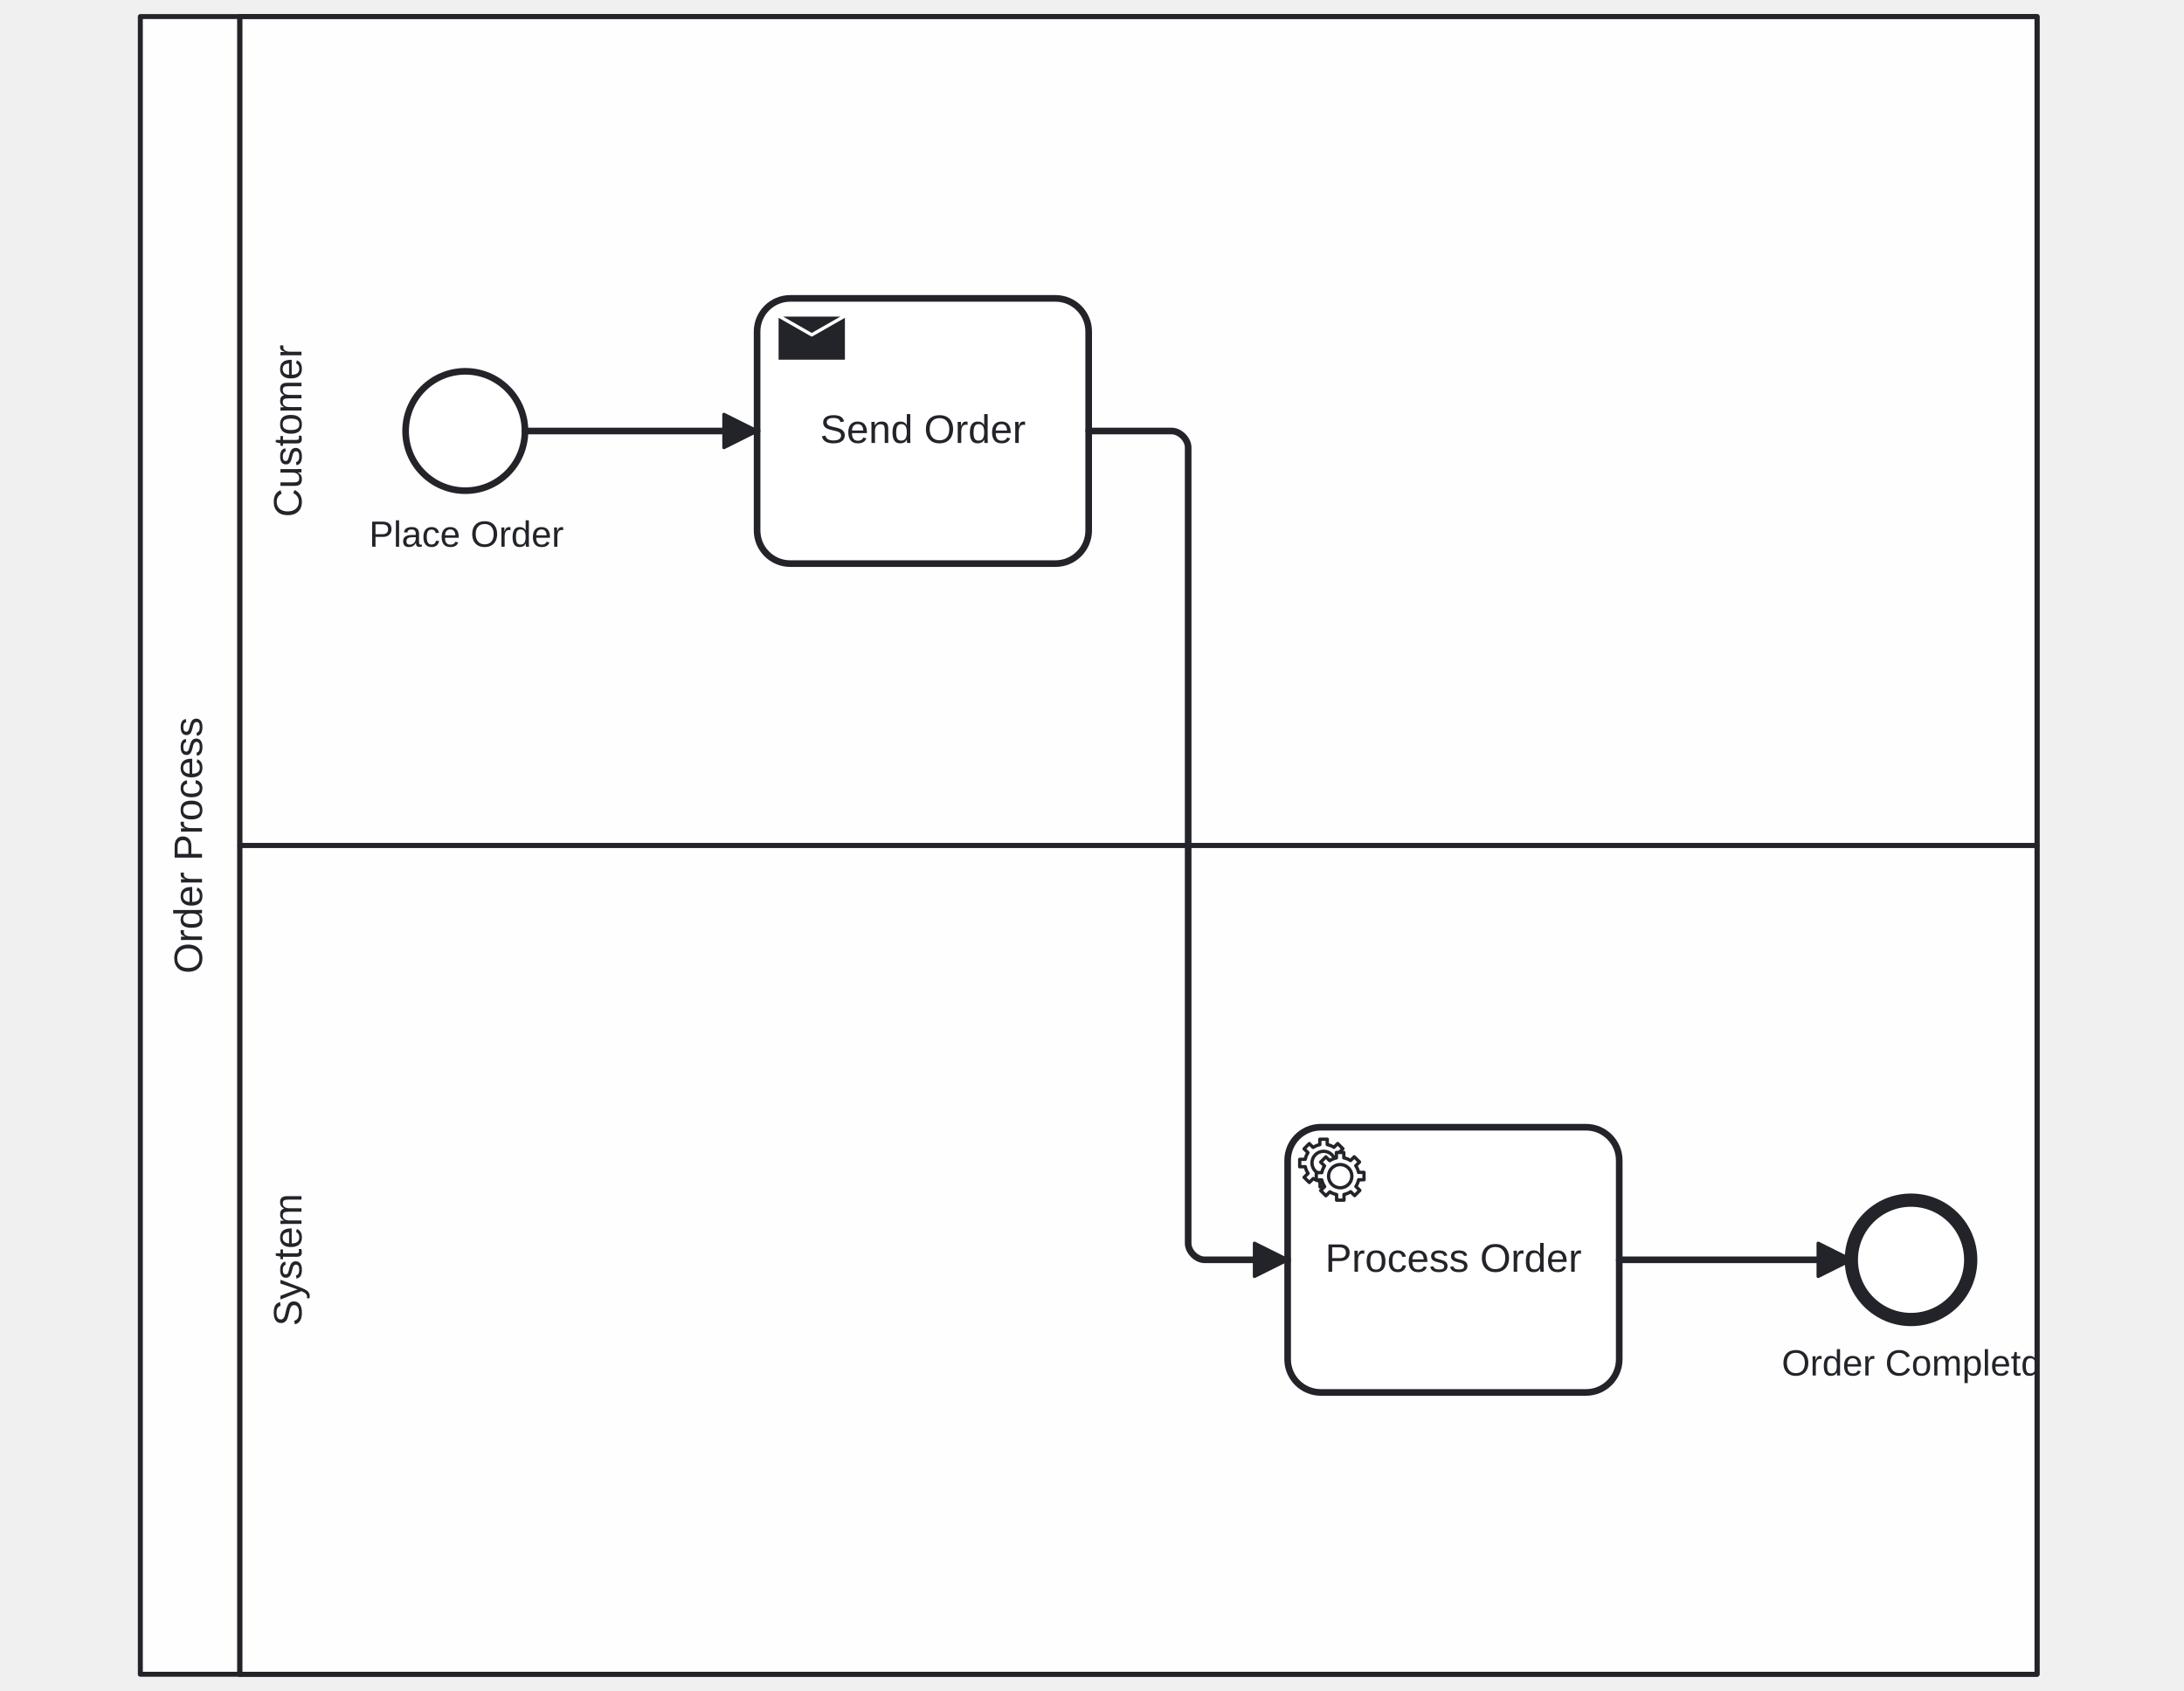
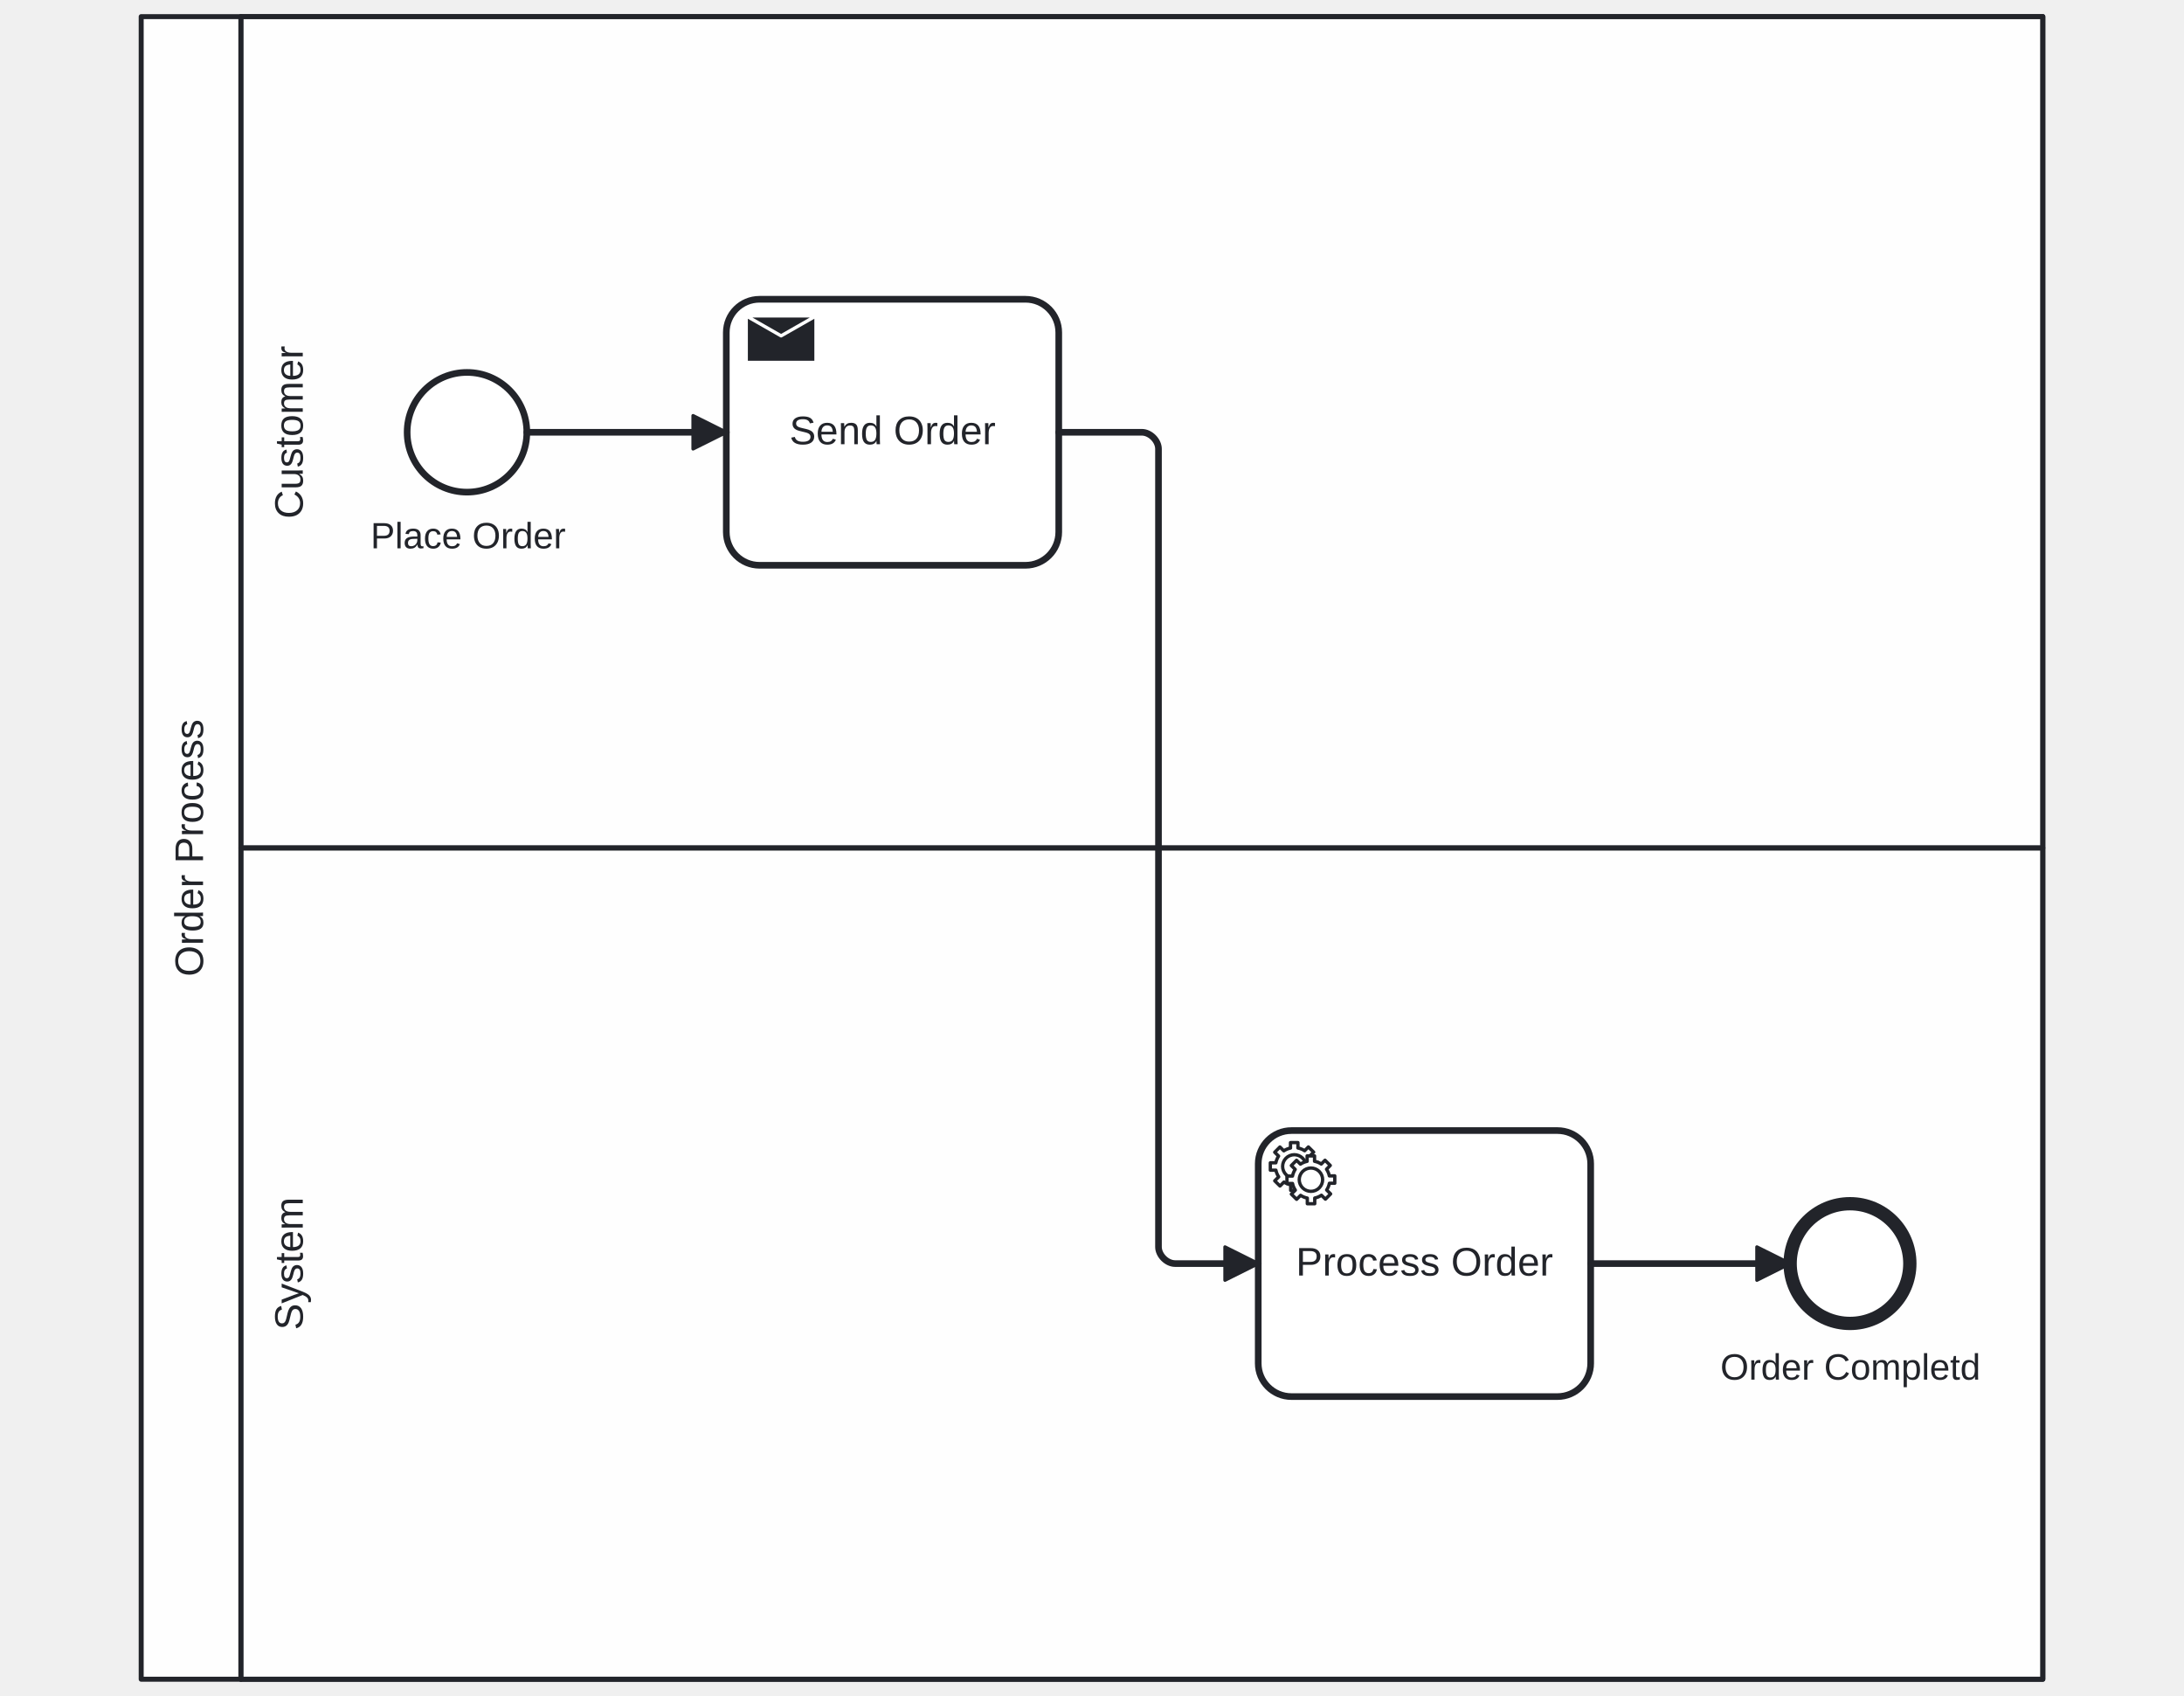
- <svg xmlns="http://www.w3.org/2000/svg" width="771" height="597" viewBox="187 87 584 510" version="1.1">
+ <svg xmlns="http://www.w3.org/2000/svg" width="769" height="597" viewBox="187 87 582 510" version="1.1">
  <g class="djs-group">
    <g class="djs-element djs-shape" data-element-id="Participant_1kju1v4" style="display: block;" transform="translate(192, 92)">
      <g class="djs-visual">
        <rect x="0" y="0" width="572" height="500" rx="0" ry="0" style="stroke-linecap: round; stroke-linejoin: round; stroke: hsl(225, 10%, 15%); stroke-width: 1.5px; fill: white; fill-opacity: 0.95;" />
        <path style="fill: none; stroke-linecap: round; stroke-linejoin: round; stroke: hsl(225, 10%, 15%); stroke-width: 1.5px;" d="M30,0L30,500" />
        <text style="font-family: Arial, sans-serif; font-size: 12px; font-weight: normal; fill: hsl(225, 10%, 15%);" lineHeight="1.2" class="djs-label" transform="matrix(-1.8369701987210297e-16, -1, 1, -1.8369701987210297e-16, 0, 500)">
          <tspan x="211.324" y="18.6">Order Process</tspan>
        </text>
      </g>
      <rect x="-5" y="-5" rx="4" width="582" height="510" style="fill: none;" class="djs-outline" />
      <rect style="fill: none; stroke-opacity: 0; stroke: white; stroke-width: 15px;" class="djs-hit djs-hit-no-move" x="0" y="0" width="572" height="500" />
      <rect style="fill: none; stroke-opacity: 0; stroke: white; stroke-width: 15px;" class="djs-hit djs-hit-click-stroke" x="0" y="0" width="572" height="500" />
      <rect style="fill: none; stroke-opacity: 0; stroke: white; stroke-width: 15px;" class="djs-hit djs-hit-all" x="0" y="0" width="30" height="500" />
    </g>
    <g class="djs-children">
      <g class="djs-group">
        <g class="djs-element djs-shape" data-element-id="Lane_17acin1" style="display: block;" transform="translate(222, 342)">
          <g class="djs-visual">
            <rect x="0" y="0" width="542" height="250" rx="0" ry="0" style="stroke-linecap: round; stroke-linejoin: round; stroke: hsl(225, 10%, 15%); stroke-width: 1.5px; fill: white; fill-opacity: 0.25;" />
            <text style="font-family: Arial, sans-serif; font-size: 12px; font-weight: normal; fill: hsl(225, 10%, 15%);" lineHeight="1.2" class="djs-label" transform="matrix(-1.8369701987210297e-16, -1, 1, -1.8369701987210297e-16, 0, 250)">
              <tspan x="104.996" y="18.6">System</tspan>
            </text>
          </g>
          <rect x="-5" y="-5" rx="4" width="552" height="260" style="fill: none;" class="djs-outline" />
          <rect style="fill: none; stroke-opacity: 0; stroke: white; stroke-width: 15px;" class="djs-hit djs-hit-no-move" x="0" y="0" width="542" height="250" />
          <rect style="fill: none; stroke-opacity: 0; stroke: white; stroke-width: 15px;" class="djs-hit djs-hit-click-stroke" x="0" y="0" width="542" height="250" />
          <rect style="fill: none; stroke-opacity: 0; stroke: white; stroke-width: 15px;" class="djs-hit djs-hit-all" x="0" y="0" width="30" height="250" />
        </g>
      </g>
      <g class="djs-group">
        <g class="djs-element djs-shape" data-element-id="Lane_0wqxbtj" style="display: block;" transform="translate(222, 92)">
          <g class="djs-visual">
            <rect x="0" y="0" width="542" height="250" rx="0" ry="0" style="stroke-linecap: round; stroke-linejoin: round; stroke: hsl(225, 10%, 15%); stroke-width: 1.5px; fill: white; fill-opacity: 0.25;" />
            <text style="font-family: Arial, sans-serif; font-size: 12px; font-weight: normal; fill: hsl(225, 10%, 15%);" lineHeight="1.2" class="djs-label" transform="matrix(-1.8369701987210297e-16, -1, 1, -1.8369701987210297e-16, 0, 250)">
              <tspan x="98.996" y="18.6">Customer</tspan>
            </text>
          </g>
          <rect x="-5" y="-5" rx="4" width="552" height="260" style="fill: none;" class="djs-outline" />
          <rect style="fill: none; stroke-opacity: 0; stroke: white; stroke-width: 15px;" class="djs-hit djs-hit-no-move" x="0" y="0" width="542" height="250" />
          <rect style="fill: none; stroke-opacity: 0; stroke: white; stroke-width: 15px;" class="djs-hit djs-hit-click-stroke" x="0" y="0" width="542" height="250" />
          <rect style="fill: none; stroke-opacity: 0; stroke: white; stroke-width: 15px;" class="djs-hit djs-hit-all" x="0" y="0" width="30" height="250" />
        </g>
      </g>
      <g class="djs-group">
        <g class="djs-element djs-shape" data-element-id="Event_0rkf2lz" style="display: block;" transform="translate(272, 199)">
          <g class="djs-visual">
            <circle cx="18" cy="18" r="18" style="stroke-linecap: round; stroke-linejoin: round; stroke: hsl(225, 10%, 15%); stroke-width: 2px; fill: white; fill-opacity: 0.95;" />
          </g>
          <rect style="fill: none; stroke-opacity: 0; stroke: white; stroke-width: 15px;" class="djs-hit djs-hit-all" x="0" y="0" width="36" height="36" />
          <circle cx="18" cy="18" r="23" style="fill: none;" class="djs-outline" />
        </g>
      </g>
      <g class="djs-group">
-         <g class="djs-element djs-shape" data-element-id="Activity_0umkpno" style="display: block;" transform="translate(378, 177)">
+         <g class="djs-element djs-shape" data-element-id="Activity_0umkpno" style="display: block;" transform="translate(368, 177)">
          <g class="djs-visual">
            <rect x="0" y="0" width="100" height="80" rx="10" ry="10" style="stroke-linecap: round; stroke-linejoin: round; stroke: hsl(225, 10%, 15%); stroke-width: 2px; fill: white; fill-opacity: 0.95;" />
            <text style="font-family: Arial, sans-serif; font-size: 12px; font-weight: normal; fill: hsl(225, 10%, 15%);" lineHeight="1.2" class="djs-label">
              <tspan x="18.986" y="43.6">Send Order</tspan>
            </text>
            <path style="fill: hsl(225, 10%, 15%); stroke-linecap: round; stroke-linejoin: round; stroke: white; stroke-width: 1px;" d="m 5.985,4.998 l 0,14 l 21,0 l 0,-14 z l 10.5,6 l 10.5,-6" />
          </g>
          <rect style="fill: none; stroke-opacity: 0; stroke: white; stroke-width: 15px;" class="djs-hit djs-hit-all" x="0" y="0" width="100" height="80" />
          <rect x="-5" y="-5" rx="14" width="110" height="90" style="fill: none;" class="djs-outline" />
        </g>
      </g>
      <g class="djs-group">
-         <g class="djs-element djs-shape" data-element-id="Event_0qsv9hq" style="display: block;" transform="translate(708, 449)">
+         <g class="djs-element djs-shape" data-element-id="Event_0qsv9hq" style="display: block;" transform="translate(688, 449)">
          <g class="djs-visual">
            <circle cx="18" cy="18" r="18" style="stroke-linecap: round; stroke-linejoin: round; stroke: hsl(225, 10%, 15%); stroke-width: 4px; fill: white; fill-opacity: 0.95;" />
          </g>
          <rect style="fill: none; stroke-opacity: 0; stroke: white; stroke-width: 15px;" class="djs-hit djs-hit-all" x="0" y="0" width="36" height="36" />
          <circle cx="18" cy="18" r="24" style="fill: none;" class="djs-outline" />
        </g>
      </g>
      <g class="djs-group">
-         <g class="djs-element djs-shape" data-element-id="Activity_1mlpqg7" style="display: block;" transform="translate(538, 427)">
+         <g class="djs-element djs-shape" data-element-id="Activity_1mlpqg7" style="display: block;" transform="translate(528, 427)">
          <g class="djs-visual">
            <rect x="0" y="0" width="100" height="80" rx="10" ry="10" style="stroke-linecap: round; stroke-linejoin: round; stroke: hsl(225, 10%, 15%); stroke-width: 2px; fill: white; fill-opacity: 0.95;" />
            <text style="font-family: Arial, sans-serif; font-size: 12px; font-weight: normal; fill: hsl(225, 10%, 15%);" lineHeight="1.2" class="djs-label">
              <tspan x="11.324" y="43.6">Process Order</tspan>
            </text>
            <circle cx="5" cy="5" r="5" style="stroke-linecap: round; stroke-linejoin: round; stroke: none; stroke-width: 2px; fill: white;" transform="translate(6, 6)" />
            <path style="fill: white; stroke-linecap: round; stroke-linejoin: round; stroke: hsl(225, 10%, 15%); stroke-width: 1px;" d="m 12,18 v -1.713 c 0.352,-0.07 0.704,-0.178 1.048,-0.321 0.344,-0.145 0.666,-0.321 0.966,-0.521 l 1.194,1.18 1.567,-1.577 -1.195,-1.18 c 0.403,-0.614 0.683,-1.299 0.825,-2.018 l 1.622,-0.01 v -2.22 l -1.637,0.01 c -0.073,-0.352 -0.178,-0.7 -0.324,-1.044 -0.145,-0.344 -0.321,-0.664 -0.523,-0.962 l 1.131,-1.136 -1.583,-1.563 -1.13,1.136 c -0.614,-0.401 -1.303,-0.681 -2.023,-0.822 l 0.009,-1.619 h -2.241 l 0.004,1.631 c -0.354,0.074 -0.705,0.18 -1.05,0.324 -0.344,0.144 -0.665,0.321 -0.964,0.52 l -1.17,-1.158 -1.567,1.579 1.168,1.157 c -0.403,0.613 -0.683,1.298 -0.825,2.017 l -1.659,0.003 v 2.222 l 1.672,-0.006 c 0.073,0.351 0.18,0.702 0.324,1.045 0.145,0.344 0.321,0.664 0.523,0.961 l -1.199,1.197 1.584,1.56 1.196,-1.193 c 0.614,0.403 1.303,0.682 2.023,0.823 l 7.19e-4,1.699 h 2.227 z m 0.221,-3.996 c -1.789,0.75 -3.858,-0.093 -4.61,-1.874 -0.752,-1.783 0.091,-3.846 1.88,-4.596 1.788,-0.749 3.857,0.093 4.609,1.874 0.752,1.782 -0.091,3.846 -1.88,4.596 z" />
            <circle cx="5" cy="5" r="5" style="stroke-linecap: round; stroke-linejoin: round; stroke: none; stroke-width: 2px; fill: white;" transform="translate(11, 10)" />
            <path style="fill: white; stroke-linecap: round; stroke-linejoin: round; stroke: hsl(225, 10%, 15%); stroke-width: 1px;" d="m 17,22 v -1.713 c 0.352,-0.07 0.704,-0.178 1.048,-0.321 0.344,-0.145 0.666,-0.321 0.966,-0.521 l 1.194,1.18 1.567,-1.577 -1.195,-1.18 c 0.403,-0.614 0.683,-1.299 0.825,-2.018 l 1.622,-0.01 v -2.22 l -1.637,0.01 c -0.073,-0.352 -0.178,-0.7 -0.324,-1.044 -0.145,-0.344 -0.321,-0.664 -0.523,-0.962 l 1.131,-1.136 -1.583,-1.563 -1.13,1.136 c -0.614,-0.401 -1.303,-0.681 -2.023,-0.822 l 0.009,-1.619 h -2.241 l 0.004,1.631 c -0.354,0.074 -0.705,0.18 -1.05,0.324 -0.344,0.144 -0.665,0.321 -0.964,0.52 l -1.17,-1.158 -1.567,1.579 1.168,1.157 c -0.403,0.613 -0.683,1.298 -0.825,2.017 l -1.659,0.003 v 2.222 l 1.672,-0.006 c 0.073,0.351 0.18,0.702 0.324,1.045 0.145,0.344 0.321,0.664 0.523,0.961 l -1.199,1.197 1.584,1.56 1.196,-1.193 c 0.614,0.403 1.303,0.682 2.023,0.823 l 7.19e-4,1.699 h 2.227 z m 0.221,-3.996 c -1.789,0.75 -3.858,-0.093 -4.61,-1.874 -0.752,-1.783 0.091,-3.846 1.88,-4.596 1.788,-0.749 3.857,0.093 4.609,1.874 0.752,1.782 -0.091,3.846 -1.88,4.596 z" />
          </g>
          <rect style="fill: none; stroke-opacity: 0; stroke: white; stroke-width: 15px;" class="djs-hit djs-hit-all" x="0" y="0" width="100" height="80" />
          <rect x="-5" y="-5" rx="14" width="110" height="90" style="fill: none;" class="djs-outline" />
        </g>
      </g>
      <g class="djs-group">
        <g class="djs-element djs-connection" data-element-id="Flow_1pda693" style="display: block;">
          <g class="djs-visual">
            <defs>
-               <marker id="marker-92798j6rcleyhcgzypqajd824" viewBox="0 0 20 20" refX="11" refY="10" markerWidth="10" markerHeight="10" orient="auto">
+               <marker id="marker-6slox2pi70uqljc6wijngo1cv" viewBox="0 0 20 20" refX="11" refY="10" markerWidth="10" markerHeight="10" orient="auto">
                <path d="M 1 5 L 11 10 L 1 15 Z" style="stroke-linecap: round; stroke-linejoin: round; stroke: hsl(225, 10%, 15%); stroke-width: 1px; fill: hsl(225, 10%, 15%);" />
              </marker>
            </defs>
-             <path style="fill: none; stroke-linecap: round; stroke-linejoin: round; stroke: hsl(225, 10%, 15%); stroke-width: 2px; marker-end: url(#marker-92798j6rcleyhcgzypqajd824);" data-corner-radius="5" d="M478,217L503,217C505.5,217,508,219.5,508,222L508,462C508,464.5,510.5,467,513,467L538,467" />
+             <path style="fill: none; stroke-linecap: round; stroke-linejoin: round; stroke: hsl(225, 10%, 15%); stroke-width: 2px; marker-end: url(#marker-6slox2pi70uqljc6wijngo1cv);" data-corner-radius="5" d="M468,217L493,217C495.5,217,498,219.5,498,222L498,462C498,464.5,500.5,467,503,467L528,467" />
          </g>
-           <path d="M478,217L508,217L508,467L538,467" style="fill: none; stroke-opacity: 0; stroke: white; stroke-width: 15px;" class="djs-hit djs-hit-stroke" />
-           <rect x="473" y="212" rx="4" width="70" height="260" style="fill: none;" class="djs-outline" />
+           <path d="M468,217L498,217L498,467L528,467" style="fill: none; stroke-opacity: 0; stroke: white; stroke-width: 15px;" class="djs-hit djs-hit-stroke" />
+           <rect x="463" y="212" rx="4" width="70" height="260" style="fill: none;" class="djs-outline" />
        </g>
      </g>
      <g class="djs-group">
        <g class="djs-element djs-connection" data-element-id="Flow_0b8esdu" style="display: block;">
          <g class="djs-visual">
            <defs>
-               <marker id="marker-8kspqmlpbyvl6inp3dfmo7g20" viewBox="0 0 20 20" refX="11" refY="10" markerWidth="10" markerHeight="10" orient="auto">
+               <marker id="marker-8k4f7p2q0nibuvdknut07yc1l" viewBox="0 0 20 20" refX="11" refY="10" markerWidth="10" markerHeight="10" orient="auto">
                <path d="M 1 5 L 11 10 L 1 15 Z" style="stroke-linecap: round; stroke-linejoin: round; stroke: hsl(225, 10%, 15%); stroke-width: 1px; fill: hsl(225, 10%, 15%);" />
              </marker>
            </defs>
-             <path style="fill: none; stroke-linecap: round; stroke-linejoin: round; stroke: hsl(225, 10%, 15%); stroke-width: 2px; marker-end: url(#marker-8kspqmlpbyvl6inp3dfmo7g20);" data-corner-radius="5" d="M308,217L378,217" />
+             <path style="fill: none; stroke-linecap: round; stroke-linejoin: round; stroke: hsl(225, 10%, 15%); stroke-width: 2px; marker-end: url(#marker-8k4f7p2q0nibuvdknut07yc1l);" data-corner-radius="5" d="M308,217L368,217" />
          </g>
-           <path d="M308,217L378,217" style="fill: none; stroke-opacity: 0; stroke: white; stroke-width: 15px;" class="djs-hit djs-hit-stroke" />
-           <rect x="303" y="212" rx="4" width="80" height="10" style="fill: none;" class="djs-outline" />
+           <path d="M308,217L368,217" style="fill: none; stroke-opacity: 0; stroke: white; stroke-width: 15px;" class="djs-hit djs-hit-stroke" />
+           <rect x="303" y="212" rx="4" width="70" height="10" style="fill: none;" class="djs-outline" />
        </g>
      </g>
      <g class="djs-group">
        <g class="djs-element djs-connection" data-element-id="Flow_1g120lj" style="display: block;">
          <g class="djs-visual">
            <defs>
-               <marker id="marker-1m7c2945ob2it351vsnmia61h" viewBox="0 0 20 20" refX="11" refY="10" markerWidth="10" markerHeight="10" orient="auto">
+               <marker id="marker-7hy2pglqouxeumg3pjp4obhh1" viewBox="0 0 20 20" refX="11" refY="10" markerWidth="10" markerHeight="10" orient="auto">
                <path d="M 1 5 L 11 10 L 1 15 Z" style="stroke-linecap: round; stroke-linejoin: round; stroke: hsl(225, 10%, 15%); stroke-width: 1px; fill: hsl(225, 10%, 15%);" />
              </marker>
            </defs>
-             <path style="fill: none; stroke-linecap: round; stroke-linejoin: round; stroke: hsl(225, 10%, 15%); stroke-width: 2px; marker-end: url(#marker-1m7c2945ob2it351vsnmia61h);" data-corner-radius="5" d="M638,467L708,467" />
+             <path style="fill: none; stroke-linecap: round; stroke-linejoin: round; stroke: hsl(225, 10%, 15%); stroke-width: 2px; marker-end: url(#marker-7hy2pglqouxeumg3pjp4obhh1);" data-corner-radius="5" d="M628,467L688,467" />
          </g>
-           <path d="M638,467L708,467" style="fill: none; stroke-opacity: 0; stroke: white; stroke-width: 15px;" class="djs-hit djs-hit-stroke" />
-           <rect x="633" y="462" rx="4" width="80" height="10" style="fill: none;" class="djs-outline" />
+           <path d="M628,467L688,467" style="fill: none; stroke-opacity: 0; stroke: white; stroke-width: 15px;" class="djs-hit djs-hit-stroke" />
+           <rect x="623" y="462" rx="4" width="70" height="10" style="fill: none;" class="djs-outline" />
        </g>
      </g>
    </g>
  </g>
  <g class="djs-group">
    <g class="djs-element djs-shape" data-element-id="Event_0rkf2lz_label" style="display: block;" transform="translate(261, 242)">
      <g class="djs-visual">
        <text style="font-family: Arial, sans-serif; font-size: 11px; font-weight: normal; fill: hsl(225, 10%, 15%);" lineHeight="1.2" class="djs-label">
          <tspan x="0" y="9.9">Place Order</tspan>
        </text>
      </g>
      <rect style="fill: none; stroke-opacity: 0; stroke: white; stroke-width: 15px;" class="djs-hit djs-hit-all" x="0" y="0" width="59" height="14" />
      <rect x="-5" y="-5" rx="4" width="69" height="24" style="fill: none;" class="djs-outline" />
    </g>
  </g>
  <g class="djs-group">
-     <g class="djs-element djs-shape" data-element-id="Event_0qsv9hq_label" style="display: block;" transform="translate(687, 492)">
+     <g class="djs-element djs-shape" data-element-id="Event_0qsv9hq_label" style="display: block;" transform="translate(667, 492)">
      <g class="djs-visual">
        <text style="font-family: Arial, sans-serif; font-size: 11px; font-weight: normal; fill: hsl(225, 10%, 15%);" lineHeight="1.2" class="djs-label">
          <tspan x="0" y="9.9">Order Completd</tspan>
        </text>
      </g>
      <rect style="fill: none; stroke-opacity: 0; stroke: white; stroke-width: 15px;" class="djs-hit djs-hit-all" x="0" y="0" width="79" height="14" />
      <rect x="-5" y="-5" rx="4" width="89" height="24" style="fill: none;" class="djs-outline" />
    </g>
  </g>
</svg>
